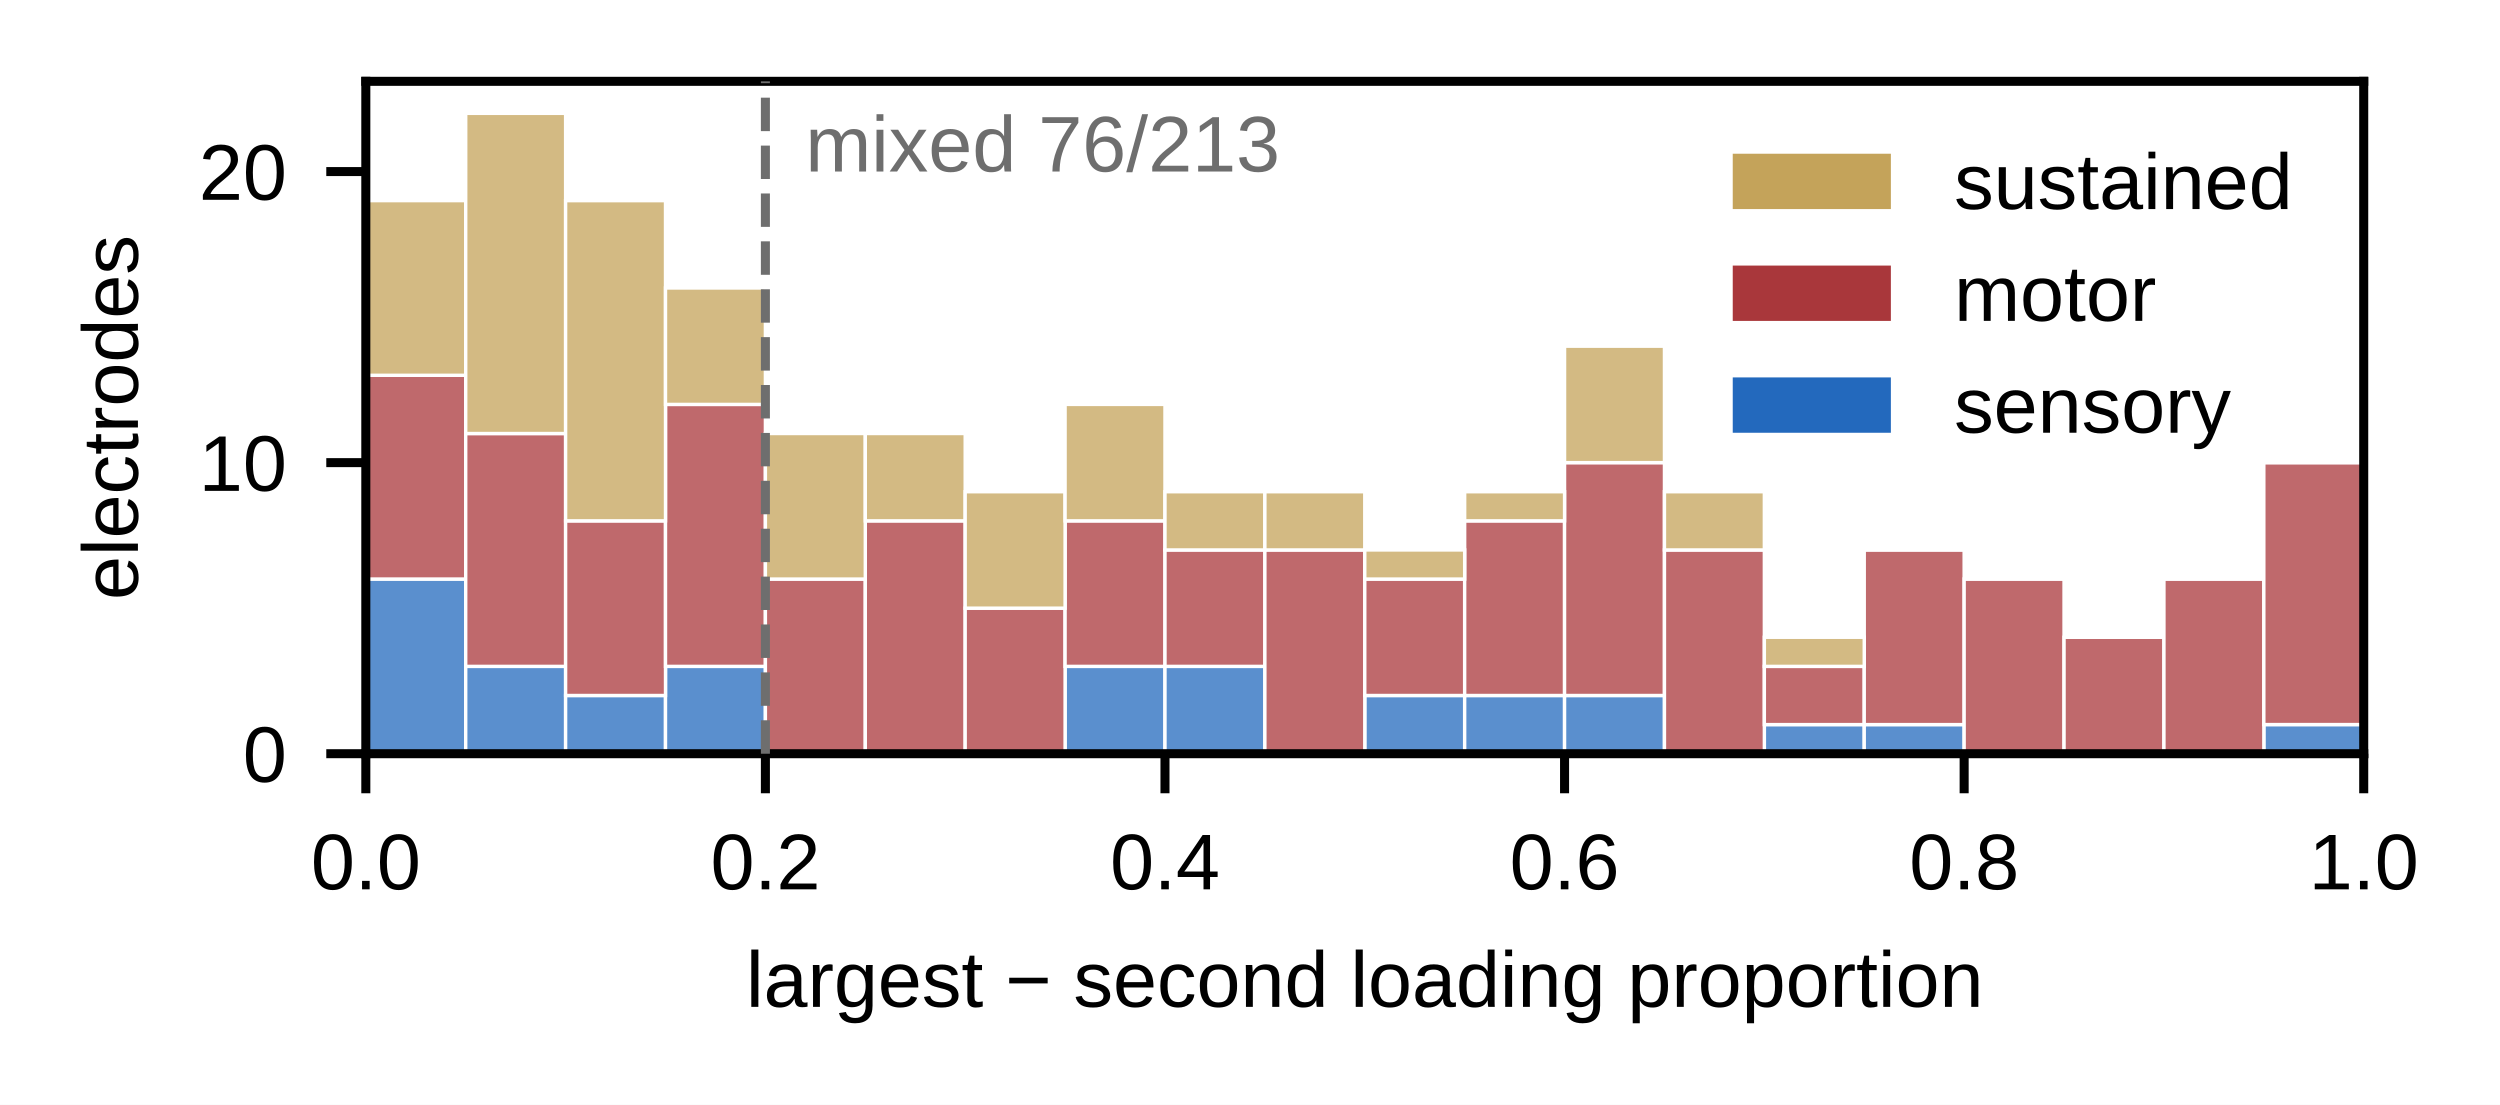
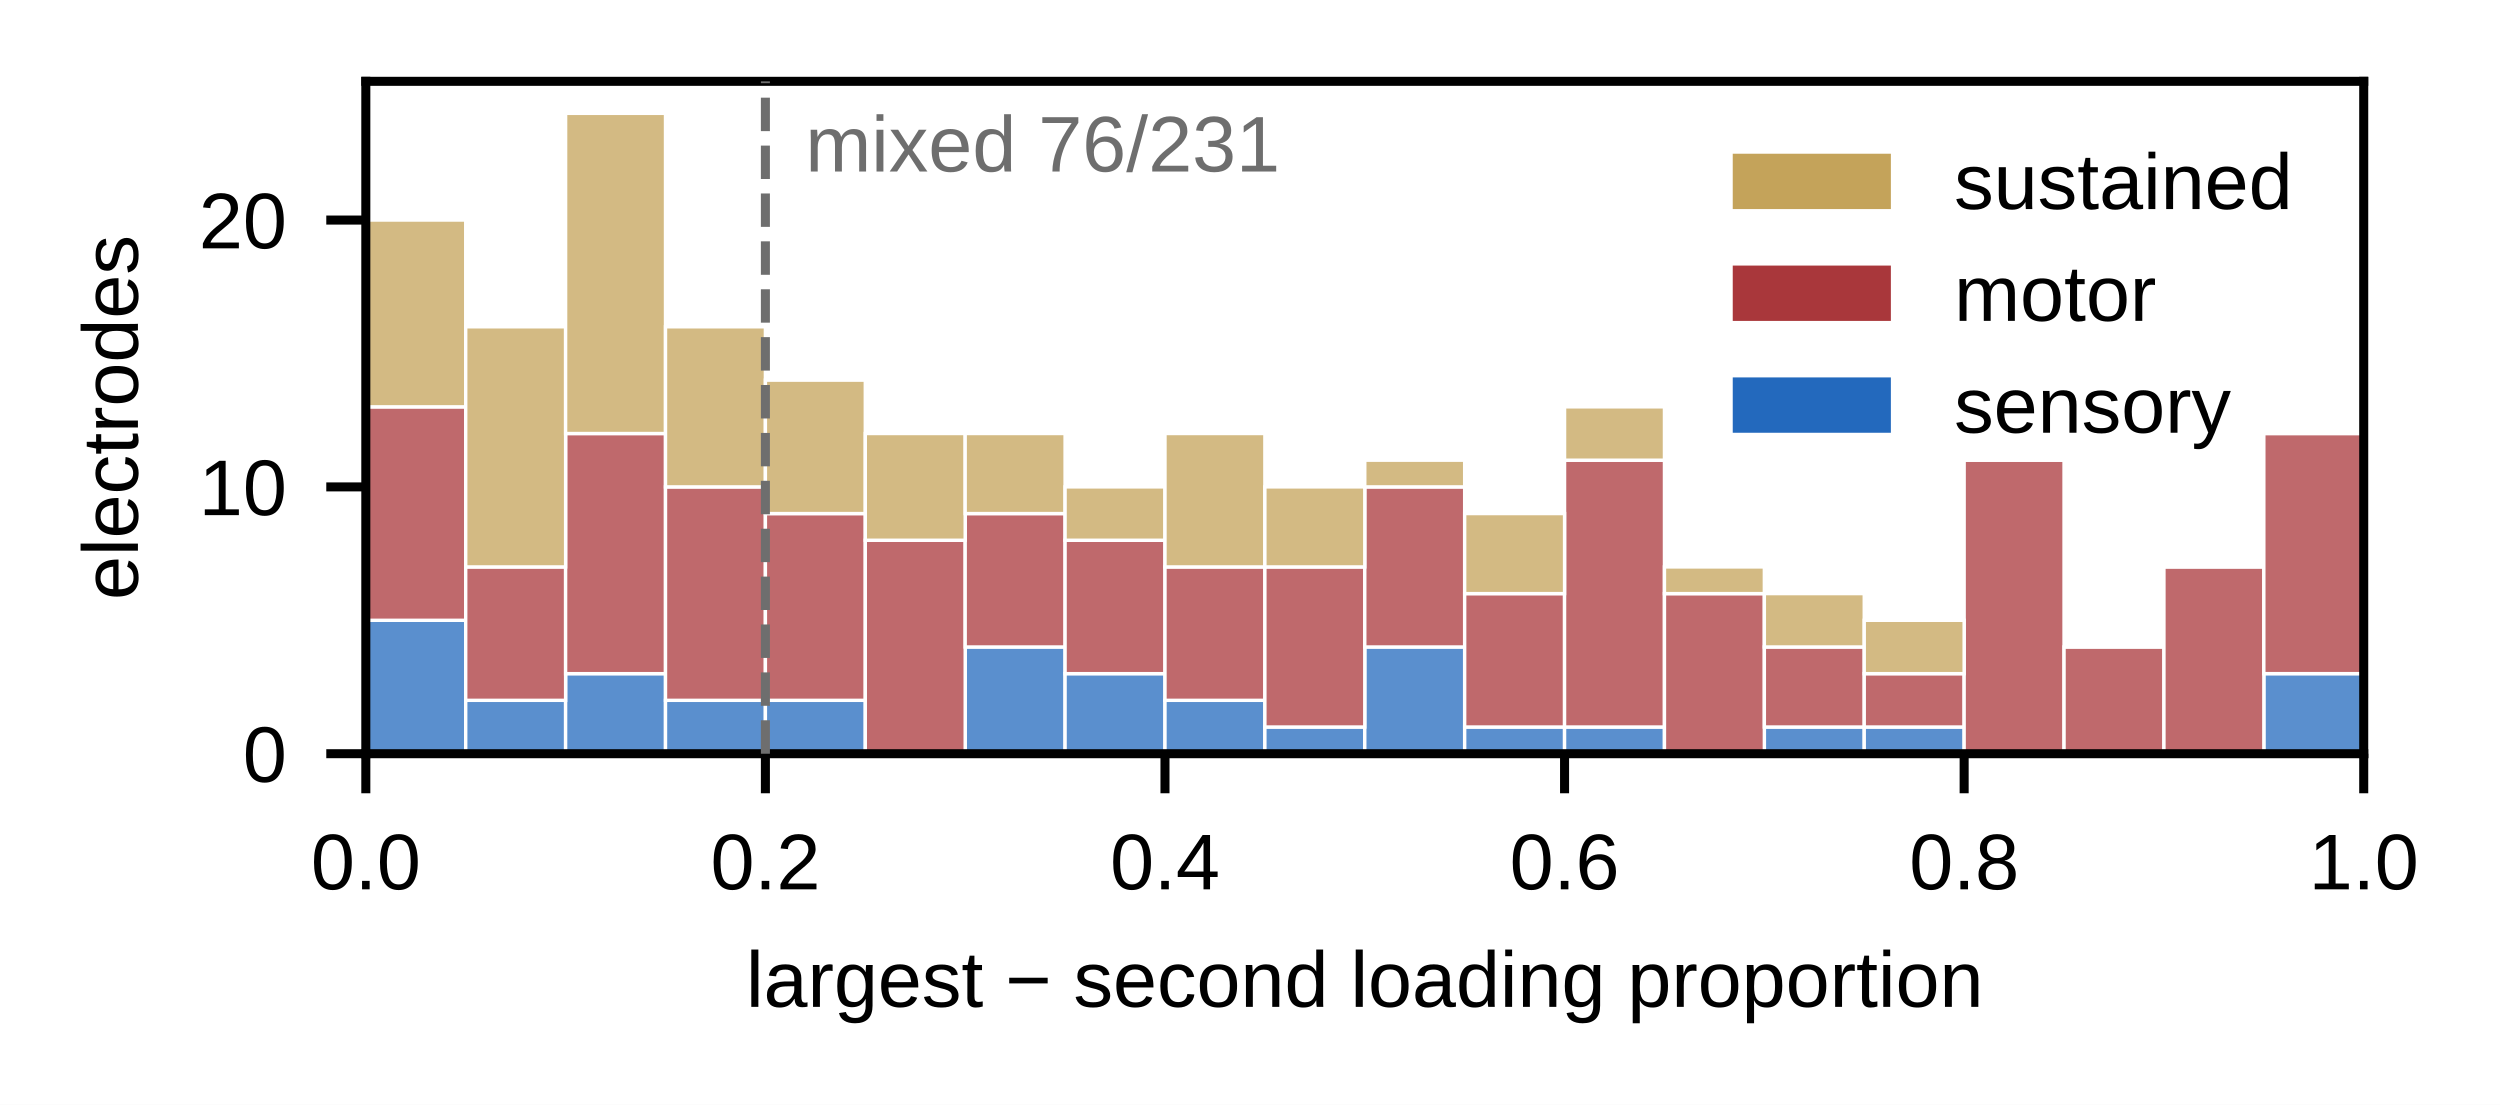
<svg xmlns="http://www.w3.org/2000/svg" xmlns:xlink="http://www.w3.org/1999/xlink" width="221.334pt" height="97.813pt" viewBox="0 0 221.334 97.813" version="1.1">
  <defs>
    <style type="text/css">*{stroke-linejoin: round; stroke-linecap: butt}</style>
  </defs>
  <g id="figure_1">
    <g id="patch_1">
      <path d="M -0 97.813  L 221.334 97.813  L 221.334 0  L -0 0  z " style="fill: #ffffff" />
    </g>
    <g id="axes_1">
      <g id="patch_2">
        <path d="M 32.387 66.728  L 209.269 66.728  L 209.269 7.2  L 32.387 7.2  z " style="fill: #ffffff" />
      </g>
      <g id="patch_3">
-         <path d="M 32.387 66.728  L 41.231 66.728  L 41.231 51.266  L 32.387 51.266  z " clip-path="url(#paea8c0e486)" style="fill: #2369bd; fill-opacity: 0.75; stroke: #ffffff; stroke-width: 0.3; stroke-linejoin: miter" />
+         <path d="M 32.387 66.728  L 41.231 66.728  L 41.231 54.917  L 32.387 54.917  z " clip-path="url(#p8aa6e15b22)" style="fill: #2369bd; fill-opacity: 0.75; stroke: #ffffff; stroke-width: 0.3; stroke-linejoin: miter" />
      </g>
      <g id="patch_4">
-         <path d="M 41.231 66.728  L 50.075 66.728  L 50.075 58.997  L 41.231 58.997  z " clip-path="url(#paea8c0e486)" style="fill: #2369bd; fill-opacity: 0.75; stroke: #ffffff; stroke-width: 0.3; stroke-linejoin: miter" />
+         <path d="M 41.231 66.728  L 50.075 66.728  L 50.075 62.003  L 41.231 62.003  z " clip-path="url(#p8aa6e15b22)" style="fill: #2369bd; fill-opacity: 0.75; stroke: #ffffff; stroke-width: 0.3; stroke-linejoin: miter" />
      </g>
      <g id="patch_5">
-         <path d="M 50.075 66.728  L 58.919 66.728  L 58.919 61.574  L 50.075 61.574  z " clip-path="url(#paea8c0e486)" style="fill: #2369bd; fill-opacity: 0.75; stroke: #ffffff; stroke-width: 0.3; stroke-linejoin: miter" />
+         <path d="M 50.075 66.728  L 58.919 66.728  L 58.919 59.641  L 50.075 59.641  z " clip-path="url(#p8aa6e15b22)" style="fill: #2369bd; fill-opacity: 0.75; stroke: #ffffff; stroke-width: 0.3; stroke-linejoin: miter" />
      </g>
      <g id="patch_6">
-         <path d="M 58.919 66.728  L 67.763 66.728  L 67.763 58.997  L 58.919 58.997  z " clip-path="url(#paea8c0e486)" style="fill: #2369bd; fill-opacity: 0.75; stroke: #ffffff; stroke-width: 0.3; stroke-linejoin: miter" />
+         <path d="M 58.919 66.728  L 67.763 66.728  L 67.763 62.003  L 58.919 62.003  z " clip-path="url(#p8aa6e15b22)" style="fill: #2369bd; fill-opacity: 0.75; stroke: #ffffff; stroke-width: 0.3; stroke-linejoin: miter" />
      </g>
      <g id="patch_7">
-         <path d="M 67.763 66.728  L 76.608 66.728  L 76.608 66.728  L 67.763 66.728  z " clip-path="url(#paea8c0e486)" style="fill: #2369bd; fill-opacity: 0.75; stroke: #ffffff; stroke-width: 0.3; stroke-linejoin: miter" />
+         <path d="M 67.763 66.728  L 76.608 66.728  L 76.608 62.003  L 67.763 62.003  z " clip-path="url(#p8aa6e15b22)" style="fill: #2369bd; fill-opacity: 0.75; stroke: #ffffff; stroke-width: 0.3; stroke-linejoin: miter" />
      </g>
      <g id="patch_8">
-         <path d="M 76.608 66.728  L 85.452 66.728  L 85.452 66.728  L 76.608 66.728  z " clip-path="url(#paea8c0e486)" style="fill: #2369bd; fill-opacity: 0.75; stroke: #ffffff; stroke-width: 0.3; stroke-linejoin: miter" />
+         <path d="M 76.608 66.728  L 85.452 66.728  L 85.452 66.728  L 76.608 66.728  z " clip-path="url(#p8aa6e15b22)" style="fill: #2369bd; fill-opacity: 0.75; stroke: #ffffff; stroke-width: 0.3; stroke-linejoin: miter" />
      </g>
      <g id="patch_9">
-         <path d="M 85.452 66.728  L 94.296 66.728  L 94.296 66.728  L 85.452 66.728  z " clip-path="url(#paea8c0e486)" style="fill: #2369bd; fill-opacity: 0.75; stroke: #ffffff; stroke-width: 0.3; stroke-linejoin: miter" />
+         <path d="M 85.452 66.728  L 94.296 66.728  L 94.296 57.279  L 85.452 57.279  z " clip-path="url(#p8aa6e15b22)" style="fill: #2369bd; fill-opacity: 0.75; stroke: #ffffff; stroke-width: 0.3; stroke-linejoin: miter" />
      </g>
      <g id="patch_10">
-         <path d="M 94.296 66.728  L 103.14 66.728  L 103.14 58.997  L 94.296 58.997  z " clip-path="url(#paea8c0e486)" style="fill: #2369bd; fill-opacity: 0.75; stroke: #ffffff; stroke-width: 0.3; stroke-linejoin: miter" />
+         <path d="M 94.296 66.728  L 103.14 66.728  L 103.14 59.641  L 94.296 59.641  z " clip-path="url(#p8aa6e15b22)" style="fill: #2369bd; fill-opacity: 0.75; stroke: #ffffff; stroke-width: 0.3; stroke-linejoin: miter" />
      </g>
      <g id="patch_11">
-         <path d="M 103.14 66.728  L 111.984 66.728  L 111.984 58.997  L 103.14 58.997  z " clip-path="url(#paea8c0e486)" style="fill: #2369bd; fill-opacity: 0.75; stroke: #ffffff; stroke-width: 0.3; stroke-linejoin: miter" />
+         <path d="M 103.14 66.728  L 111.984 66.728  L 111.984 62.003  L 103.14 62.003  z " clip-path="url(#p8aa6e15b22)" style="fill: #2369bd; fill-opacity: 0.75; stroke: #ffffff; stroke-width: 0.3; stroke-linejoin: miter" />
      </g>
      <g id="patch_12">
-         <path d="M 111.984 66.728  L 120.828 66.728  L 120.828 66.728  L 111.984 66.728  z " clip-path="url(#paea8c0e486)" style="fill: #2369bd; fill-opacity: 0.75; stroke: #ffffff; stroke-width: 0.3; stroke-linejoin: miter" />
+         <path d="M 111.984 66.728  L 120.828 66.728  L 120.828 64.365  L 111.984 64.365  z " clip-path="url(#p8aa6e15b22)" style="fill: #2369bd; fill-opacity: 0.75; stroke: #ffffff; stroke-width: 0.3; stroke-linejoin: miter" />
      </g>
      <g id="patch_13">
-         <path d="M 120.828 66.728  L 129.672 66.728  L 129.672 61.574  L 120.828 61.574  z " clip-path="url(#paea8c0e486)" style="fill: #2369bd; fill-opacity: 0.75; stroke: #ffffff; stroke-width: 0.3; stroke-linejoin: miter" />
+         <path d="M 120.828 66.728  L 129.672 66.728  L 129.672 57.279  L 120.828 57.279  z " clip-path="url(#p8aa6e15b22)" style="fill: #2369bd; fill-opacity: 0.75; stroke: #ffffff; stroke-width: 0.3; stroke-linejoin: miter" />
      </g>
      <g id="patch_14">
-         <path d="M 129.672 66.728  L 138.516 66.728  L 138.516 61.574  L 129.672 61.574  z " clip-path="url(#paea8c0e486)" style="fill: #2369bd; fill-opacity: 0.75; stroke: #ffffff; stroke-width: 0.3; stroke-linejoin: miter" />
+         <path d="M 129.672 66.728  L 138.516 66.728  L 138.516 64.365  L 129.672 64.365  z " clip-path="url(#p8aa6e15b22)" style="fill: #2369bd; fill-opacity: 0.75; stroke: #ffffff; stroke-width: 0.3; stroke-linejoin: miter" />
      </g>
      <g id="patch_15">
-         <path d="M 138.516 66.728  L 147.36 66.728  L 147.36 61.574  L 138.516 61.574  z " clip-path="url(#paea8c0e486)" style="fill: #2369bd; fill-opacity: 0.75; stroke: #ffffff; stroke-width: 0.3; stroke-linejoin: miter" />
+         <path d="M 138.516 66.728  L 147.36 66.728  L 147.36 64.365  L 138.516 64.365  z " clip-path="url(#p8aa6e15b22)" style="fill: #2369bd; fill-opacity: 0.75; stroke: #ffffff; stroke-width: 0.3; stroke-linejoin: miter" />
      </g>
      <g id="patch_16">
-         <path d="M 147.36 66.728  L 156.204 66.728  L 156.204 66.728  L 147.36 66.728  z " clip-path="url(#paea8c0e486)" style="fill: #2369bd; fill-opacity: 0.75; stroke: #ffffff; stroke-width: 0.3; stroke-linejoin: miter" />
+         <path d="M 147.36 66.728  L 156.204 66.728  L 156.204 66.728  L 147.36 66.728  z " clip-path="url(#p8aa6e15b22)" style="fill: #2369bd; fill-opacity: 0.75; stroke: #ffffff; stroke-width: 0.3; stroke-linejoin: miter" />
      </g>
      <g id="patch_17">
-         <path d="M 156.204 66.728  L 165.048 66.728  L 165.048 64.151  L 156.204 64.151  z " clip-path="url(#paea8c0e486)" style="fill: #2369bd; fill-opacity: 0.75; stroke: #ffffff; stroke-width: 0.3; stroke-linejoin: miter" />
+         <path d="M 156.204 66.728  L 165.048 66.728  L 165.048 64.365  L 156.204 64.365  z " clip-path="url(#p8aa6e15b22)" style="fill: #2369bd; fill-opacity: 0.75; stroke: #ffffff; stroke-width: 0.3; stroke-linejoin: miter" />
      </g>
      <g id="patch_18">
-         <path d="M 165.048 66.728  L 173.893 66.728  L 173.893 64.151  L 165.048 64.151  z " clip-path="url(#paea8c0e486)" style="fill: #2369bd; fill-opacity: 0.75; stroke: #ffffff; stroke-width: 0.3; stroke-linejoin: miter" />
+         <path d="M 165.048 66.728  L 173.893 66.728  L 173.893 64.365  L 165.048 64.365  z " clip-path="url(#p8aa6e15b22)" style="fill: #2369bd; fill-opacity: 0.75; stroke: #ffffff; stroke-width: 0.3; stroke-linejoin: miter" />
      </g>
      <g id="patch_19">
-         <path d="M 173.893 66.728  L 182.737 66.728  L 182.737 66.728  L 173.893 66.728  z " clip-path="url(#paea8c0e486)" style="fill: #2369bd; fill-opacity: 0.75; stroke: #ffffff; stroke-width: 0.3; stroke-linejoin: miter" />
+         <path d="M 173.893 66.728  L 182.737 66.728  L 182.737 66.728  L 173.893 66.728  z " clip-path="url(#p8aa6e15b22)" style="fill: #2369bd; fill-opacity: 0.75; stroke: #ffffff; stroke-width: 0.3; stroke-linejoin: miter" />
      </g>
      <g id="patch_20">
-         <path d="M 182.737 66.728  L 191.581 66.728  L 191.581 66.728  L 182.737 66.728  z " clip-path="url(#paea8c0e486)" style="fill: #2369bd; fill-opacity: 0.75; stroke: #ffffff; stroke-width: 0.3; stroke-linejoin: miter" />
+         <path d="M 182.737 66.728  L 191.581 66.728  L 191.581 66.728  L 182.737 66.728  z " clip-path="url(#p8aa6e15b22)" style="fill: #2369bd; fill-opacity: 0.75; stroke: #ffffff; stroke-width: 0.3; stroke-linejoin: miter" />
      </g>
      <g id="patch_21">
-         <path d="M 191.581 66.728  L 200.425 66.728  L 200.425 66.728  L 191.581 66.728  z " clip-path="url(#paea8c0e486)" style="fill: #2369bd; fill-opacity: 0.75; stroke: #ffffff; stroke-width: 0.3; stroke-linejoin: miter" />
+         <path d="M 191.581 66.728  L 200.425 66.728  L 200.425 66.728  L 191.581 66.728  z " clip-path="url(#p8aa6e15b22)" style="fill: #2369bd; fill-opacity: 0.75; stroke: #ffffff; stroke-width: 0.3; stroke-linejoin: miter" />
      </g>
      <g id="patch_22">
-         <path d="M 200.425 66.728  L 209.269 66.728  L 209.269 64.151  L 200.425 64.151  z " clip-path="url(#paea8c0e486)" style="fill: #2369bd; fill-opacity: 0.75; stroke: #ffffff; stroke-width: 0.3; stroke-linejoin: miter" />
+         <path d="M 200.425 66.728  L 209.269 66.728  L 209.269 59.641  L 200.425 59.641  z " clip-path="url(#p8aa6e15b22)" style="fill: #2369bd; fill-opacity: 0.75; stroke: #ffffff; stroke-width: 0.3; stroke-linejoin: miter" />
      </g>
      <g id="patch_23">
-         <path d="M 32.387 51.266  L 41.231 51.266  L 41.231 33.227  L 32.387 33.227  z " clip-path="url(#paea8c0e486)" style="fill: #a9373b; fill-opacity: 0.75; stroke: #ffffff; stroke-width: 0.3; stroke-linejoin: miter" />
+         <path d="M 32.387 54.917  L 41.231 54.917  L 41.231 36.019  L 32.387 36.019  z " clip-path="url(#p8aa6e15b22)" style="fill: #a9373b; fill-opacity: 0.75; stroke: #ffffff; stroke-width: 0.3; stroke-linejoin: miter" />
      </g>
      <g id="patch_24">
-         <path d="M 41.231 58.997  L 50.075 58.997  L 50.075 38.381  L 41.231 38.381  z " clip-path="url(#paea8c0e486)" style="fill: #a9373b; fill-opacity: 0.75; stroke: #ffffff; stroke-width: 0.3; stroke-linejoin: miter" />
+         <path d="M 41.231 62.003  L 50.075 62.003  L 50.075 50.192  L 41.231 50.192  z " clip-path="url(#p8aa6e15b22)" style="fill: #a9373b; fill-opacity: 0.75; stroke: #ffffff; stroke-width: 0.3; stroke-linejoin: miter" />
      </g>
      <g id="patch_25">
-         <path d="M 50.075 61.574  L 58.919 61.574  L 58.919 46.112  L 50.075 46.112  z " clip-path="url(#paea8c0e486)" style="fill: #a9373b; fill-opacity: 0.75; stroke: #ffffff; stroke-width: 0.3; stroke-linejoin: miter" />
+         <path d="M 50.075 59.641  L 58.919 59.641  L 58.919 38.381  L 50.075 38.381  z " clip-path="url(#p8aa6e15b22)" style="fill: #a9373b; fill-opacity: 0.75; stroke: #ffffff; stroke-width: 0.3; stroke-linejoin: miter" />
      </g>
      <g id="patch_26">
-         <path d="M 58.919 58.997  L 67.763 58.997  L 67.763 35.804  L 58.919 35.804  z " clip-path="url(#paea8c0e486)" style="fill: #a9373b; fill-opacity: 0.75; stroke: #ffffff; stroke-width: 0.3; stroke-linejoin: miter" />
+         <path d="M 58.919 62.003  L 67.763 62.003  L 67.763 43.106  L 58.919 43.106  z " clip-path="url(#p8aa6e15b22)" style="fill: #a9373b; fill-opacity: 0.75; stroke: #ffffff; stroke-width: 0.3; stroke-linejoin: miter" />
      </g>
      <g id="patch_27">
-         <path d="M 67.763 66.728  L 76.608 66.728  L 76.608 51.266  L 67.763 51.266  z " clip-path="url(#paea8c0e486)" style="fill: #a9373b; fill-opacity: 0.75; stroke: #ffffff; stroke-width: 0.3; stroke-linejoin: miter" />
+         <path d="M 67.763 62.003  L 76.608 62.003  L 76.608 45.468  L 67.763 45.468  z " clip-path="url(#p8aa6e15b22)" style="fill: #a9373b; fill-opacity: 0.75; stroke: #ffffff; stroke-width: 0.3; stroke-linejoin: miter" />
      </g>
      <g id="patch_28">
-         <path d="M 76.608 66.728  L 85.452 66.728  L 85.452 46.112  L 76.608 46.112  z " clip-path="url(#paea8c0e486)" style="fill: #a9373b; fill-opacity: 0.75; stroke: #ffffff; stroke-width: 0.3; stroke-linejoin: miter" />
+         <path d="M 76.608 66.728  L 85.452 66.728  L 85.452 47.83  L 76.608 47.83  z " clip-path="url(#p8aa6e15b22)" style="fill: #a9373b; fill-opacity: 0.75; stroke: #ffffff; stroke-width: 0.3; stroke-linejoin: miter" />
      </g>
      <g id="patch_29">
-         <path d="M 85.452 66.728  L 94.296 66.728  L 94.296 53.843  L 85.452 53.843  z " clip-path="url(#paea8c0e486)" style="fill: #a9373b; fill-opacity: 0.75; stroke: #ffffff; stroke-width: 0.3; stroke-linejoin: miter" />
+         <path d="M 85.452 57.279  L 94.296 57.279  L 94.296 45.468  L 85.452 45.468  z " clip-path="url(#p8aa6e15b22)" style="fill: #a9373b; fill-opacity: 0.75; stroke: #ffffff; stroke-width: 0.3; stroke-linejoin: miter" />
      </g>
      <g id="patch_30">
-         <path d="M 94.296 58.997  L 103.14 58.997  L 103.14 46.112  L 94.296 46.112  z " clip-path="url(#paea8c0e486)" style="fill: #a9373b; fill-opacity: 0.75; stroke: #ffffff; stroke-width: 0.3; stroke-linejoin: miter" />
+         <path d="M 94.296 59.641  L 103.14 59.641  L 103.14 47.83  L 94.296 47.83  z " clip-path="url(#p8aa6e15b22)" style="fill: #a9373b; fill-opacity: 0.75; stroke: #ffffff; stroke-width: 0.3; stroke-linejoin: miter" />
      </g>
      <g id="patch_31">
-         <path d="M 103.14 58.997  L 111.984 58.997  L 111.984 48.689  L 103.14 48.689  z " clip-path="url(#paea8c0e486)" style="fill: #a9373b; fill-opacity: 0.75; stroke: #ffffff; stroke-width: 0.3; stroke-linejoin: miter" />
+         <path d="M 103.14 62.003  L 111.984 62.003  L 111.984 50.192  L 103.14 50.192  z " clip-path="url(#p8aa6e15b22)" style="fill: #a9373b; fill-opacity: 0.75; stroke: #ffffff; stroke-width: 0.3; stroke-linejoin: miter" />
      </g>
      <g id="patch_32">
-         <path d="M 111.984 66.728  L 120.828 66.728  L 120.828 48.689  L 111.984 48.689  z " clip-path="url(#paea8c0e486)" style="fill: #a9373b; fill-opacity: 0.75; stroke: #ffffff; stroke-width: 0.3; stroke-linejoin: miter" />
+         <path d="M 111.984 64.365  L 120.828 64.365  L 120.828 50.192  L 111.984 50.192  z " clip-path="url(#p8aa6e15b22)" style="fill: #a9373b; fill-opacity: 0.75; stroke: #ffffff; stroke-width: 0.3; stroke-linejoin: miter" />
      </g>
      <g id="patch_33">
-         <path d="M 120.828 61.574  L 129.672 61.574  L 129.672 51.266  L 120.828 51.266  z " clip-path="url(#paea8c0e486)" style="fill: #a9373b; fill-opacity: 0.75; stroke: #ffffff; stroke-width: 0.3; stroke-linejoin: miter" />
+         <path d="M 120.828 57.279  L 129.672 57.279  L 129.672 43.106  L 120.828 43.106  z " clip-path="url(#p8aa6e15b22)" style="fill: #a9373b; fill-opacity: 0.75; stroke: #ffffff; stroke-width: 0.3; stroke-linejoin: miter" />
      </g>
      <g id="patch_34">
-         <path d="M 129.672 61.574  L 138.516 61.574  L 138.516 46.112  L 129.672 46.112  z " clip-path="url(#paea8c0e486)" style="fill: #a9373b; fill-opacity: 0.75; stroke: #ffffff; stroke-width: 0.3; stroke-linejoin: miter" />
+         <path d="M 129.672 64.365  L 138.516 64.365  L 138.516 52.554  L 129.672 52.554  z " clip-path="url(#p8aa6e15b22)" style="fill: #a9373b; fill-opacity: 0.75; stroke: #ffffff; stroke-width: 0.3; stroke-linejoin: miter" />
      </g>
      <g id="patch_35">
-         <path d="M 138.516 61.574  L 147.36 61.574  L 147.36 40.958  L 138.516 40.958  z " clip-path="url(#paea8c0e486)" style="fill: #a9373b; fill-opacity: 0.75; stroke: #ffffff; stroke-width: 0.3; stroke-linejoin: miter" />
+         <path d="M 138.516 64.365  L 147.36 64.365  L 147.36 40.743  L 138.516 40.743  z " clip-path="url(#p8aa6e15b22)" style="fill: #a9373b; fill-opacity: 0.75; stroke: #ffffff; stroke-width: 0.3; stroke-linejoin: miter" />
      </g>
      <g id="patch_36">
-         <path d="M 147.36 66.728  L 156.204 66.728  L 156.204 48.689  L 147.36 48.689  z " clip-path="url(#paea8c0e486)" style="fill: #a9373b; fill-opacity: 0.75; stroke: #ffffff; stroke-width: 0.3; stroke-linejoin: miter" />
+         <path d="M 147.36 66.728  L 156.204 66.728  L 156.204 52.554  L 147.36 52.554  z " clip-path="url(#p8aa6e15b22)" style="fill: #a9373b; fill-opacity: 0.75; stroke: #ffffff; stroke-width: 0.3; stroke-linejoin: miter" />
      </g>
      <g id="patch_37">
-         <path d="M 156.204 64.151  L 165.048 64.151  L 165.048 58.997  L 156.204 58.997  z " clip-path="url(#paea8c0e486)" style="fill: #a9373b; fill-opacity: 0.75; stroke: #ffffff; stroke-width: 0.3; stroke-linejoin: miter" />
+         <path d="M 156.204 64.365  L 165.048 64.365  L 165.048 57.279  L 156.204 57.279  z " clip-path="url(#p8aa6e15b22)" style="fill: #a9373b; fill-opacity: 0.75; stroke: #ffffff; stroke-width: 0.3; stroke-linejoin: miter" />
      </g>
      <g id="patch_38">
-         <path d="M 165.048 64.151  L 173.893 64.151  L 173.893 48.689  L 165.048 48.689  z " clip-path="url(#paea8c0e486)" style="fill: #a9373b; fill-opacity: 0.75; stroke: #ffffff; stroke-width: 0.3; stroke-linejoin: miter" />
+         <path d="M 165.048 64.365  L 173.893 64.365  L 173.893 59.641  L 165.048 59.641  z " clip-path="url(#p8aa6e15b22)" style="fill: #a9373b; fill-opacity: 0.75; stroke: #ffffff; stroke-width: 0.3; stroke-linejoin: miter" />
      </g>
      <g id="patch_39">
-         <path d="M 173.893 66.728  L 182.737 66.728  L 182.737 51.266  L 173.893 51.266  z " clip-path="url(#paea8c0e486)" style="fill: #a9373b; fill-opacity: 0.75; stroke: #ffffff; stroke-width: 0.3; stroke-linejoin: miter" />
+         <path d="M 173.893 66.728  L 182.737 66.728  L 182.737 40.743  L 173.893 40.743  z " clip-path="url(#p8aa6e15b22)" style="fill: #a9373b; fill-opacity: 0.75; stroke: #ffffff; stroke-width: 0.3; stroke-linejoin: miter" />
      </g>
      <g id="patch_40">
-         <path d="M 182.737 66.728  L 191.581 66.728  L 191.581 56.42  L 182.737 56.42  z " clip-path="url(#paea8c0e486)" style="fill: #a9373b; fill-opacity: 0.75; stroke: #ffffff; stroke-width: 0.3; stroke-linejoin: miter" />
+         <path d="M 182.737 66.728  L 191.581 66.728  L 191.581 57.279  L 182.737 57.279  z " clip-path="url(#p8aa6e15b22)" style="fill: #a9373b; fill-opacity: 0.75; stroke: #ffffff; stroke-width: 0.3; stroke-linejoin: miter" />
      </g>
      <g id="patch_41">
-         <path d="M 191.581 66.728  L 200.425 66.728  L 200.425 51.266  L 191.581 51.266  z " clip-path="url(#paea8c0e486)" style="fill: #a9373b; fill-opacity: 0.75; stroke: #ffffff; stroke-width: 0.3; stroke-linejoin: miter" />
+         <path d="M 191.581 66.728  L 200.425 66.728  L 200.425 50.192  L 191.581 50.192  z " clip-path="url(#p8aa6e15b22)" style="fill: #a9373b; fill-opacity: 0.75; stroke: #ffffff; stroke-width: 0.3; stroke-linejoin: miter" />
      </g>
      <g id="patch_42">
-         <path d="M 200.425 64.151  L 209.269 64.151  L 209.269 40.958  L 200.425 40.958  z " clip-path="url(#paea8c0e486)" style="fill: #a9373b; fill-opacity: 0.75; stroke: #ffffff; stroke-width: 0.3; stroke-linejoin: miter" />
+         <path d="M 200.425 59.641  L 209.269 59.641  L 209.269 38.381  L 200.425 38.381  z " clip-path="url(#p8aa6e15b22)" style="fill: #a9373b; fill-opacity: 0.75; stroke: #ffffff; stroke-width: 0.3; stroke-linejoin: miter" />
      </g>
      <g id="patch_43">
-         <path d="M 32.387 33.227  L 41.231 33.227  L 41.231 17.765  L 32.387 17.765  z " clip-path="url(#paea8c0e486)" style="fill: #c4a35a; fill-opacity: 0.75; stroke: #ffffff; stroke-width: 0.3; stroke-linejoin: miter" />
+         <path d="M 32.387 36.019  L 41.231 36.019  L 41.231 19.483  L 32.387 19.483  z " clip-path="url(#p8aa6e15b22)" style="fill: #c4a35a; fill-opacity: 0.75; stroke: #ffffff; stroke-width: 0.3; stroke-linejoin: miter" />
      </g>
      <g id="patch_44">
-         <path d="M 41.231 38.381  L 50.075 38.381  L 50.075 10.035  L 41.231 10.035  z " clip-path="url(#paea8c0e486)" style="fill: #c4a35a; fill-opacity: 0.75; stroke: #ffffff; stroke-width: 0.3; stroke-linejoin: miter" />
+         <path d="M 41.231 50.192  L 50.075 50.192  L 50.075 28.932  L 41.231 28.932  z " clip-path="url(#p8aa6e15b22)" style="fill: #c4a35a; fill-opacity: 0.75; stroke: #ffffff; stroke-width: 0.3; stroke-linejoin: miter" />
      </g>
      <g id="patch_45">
-         <path d="M 50.075 46.112  L 58.919 46.112  L 58.919 17.765  L 50.075 17.765  z " clip-path="url(#paea8c0e486)" style="fill: #c4a35a; fill-opacity: 0.75; stroke: #ffffff; stroke-width: 0.3; stroke-linejoin: miter" />
+         <path d="M 50.075 38.381  L 58.919 38.381  L 58.919 10.035  L 50.075 10.035  z " clip-path="url(#p8aa6e15b22)" style="fill: #c4a35a; fill-opacity: 0.75; stroke: #ffffff; stroke-width: 0.3; stroke-linejoin: miter" />
      </g>
      <g id="patch_46">
-         <path d="M 58.919 35.804  L 67.763 35.804  L 67.763 25.496  L 58.919 25.496  z " clip-path="url(#paea8c0e486)" style="fill: #c4a35a; fill-opacity: 0.75; stroke: #ffffff; stroke-width: 0.3; stroke-linejoin: miter" />
+         <path d="M 58.919 43.106  L 67.763 43.106  L 67.763 28.932  L 58.919 28.932  z " clip-path="url(#p8aa6e15b22)" style="fill: #c4a35a; fill-opacity: 0.75; stroke: #ffffff; stroke-width: 0.3; stroke-linejoin: miter" />
      </g>
      <g id="patch_47">
-         <path d="M 67.763 51.266  L 76.608 51.266  L 76.608 38.381  L 67.763 38.381  z " clip-path="url(#paea8c0e486)" style="fill: #c4a35a; fill-opacity: 0.75; stroke: #ffffff; stroke-width: 0.3; stroke-linejoin: miter" />
+         <path d="M 67.763 45.468  L 76.608 45.468  L 76.608 33.657  L 67.763 33.657  z " clip-path="url(#p8aa6e15b22)" style="fill: #c4a35a; fill-opacity: 0.75; stroke: #ffffff; stroke-width: 0.3; stroke-linejoin: miter" />
      </g>
      <g id="patch_48">
-         <path d="M 76.608 46.112  L 85.452 46.112  L 85.452 38.381  L 76.608 38.381  z " clip-path="url(#paea8c0e486)" style="fill: #c4a35a; fill-opacity: 0.75; stroke: #ffffff; stroke-width: 0.3; stroke-linejoin: miter" />
+         <path d="M 76.608 47.83  L 85.452 47.83  L 85.452 38.381  L 76.608 38.381  z " clip-path="url(#p8aa6e15b22)" style="fill: #c4a35a; fill-opacity: 0.75; stroke: #ffffff; stroke-width: 0.3; stroke-linejoin: miter" />
      </g>
      <g id="patch_49">
-         <path d="M 85.452 53.843  L 94.296 53.843  L 94.296 43.535  L 85.452 43.535  z " clip-path="url(#paea8c0e486)" style="fill: #c4a35a; fill-opacity: 0.75; stroke: #ffffff; stroke-width: 0.3; stroke-linejoin: miter" />
+         <path d="M 85.452 45.468  L 94.296 45.468  L 94.296 38.381  L 85.452 38.381  z " clip-path="url(#p8aa6e15b22)" style="fill: #c4a35a; fill-opacity: 0.75; stroke: #ffffff; stroke-width: 0.3; stroke-linejoin: miter" />
      </g>
      <g id="patch_50">
-         <path d="M 94.296 46.112  L 103.14 46.112  L 103.14 35.804  L 94.296 35.804  z " clip-path="url(#paea8c0e486)" style="fill: #c4a35a; fill-opacity: 0.75; stroke: #ffffff; stroke-width: 0.3; stroke-linejoin: miter" />
+         <path d="M 94.296 47.83  L 103.14 47.83  L 103.14 43.106  L 94.296 43.106  z " clip-path="url(#p8aa6e15b22)" style="fill: #c4a35a; fill-opacity: 0.75; stroke: #ffffff; stroke-width: 0.3; stroke-linejoin: miter" />
      </g>
      <g id="patch_51">
-         <path d="M 103.14 48.689  L 111.984 48.689  L 111.984 43.535  L 103.14 43.535  z " clip-path="url(#paea8c0e486)" style="fill: #c4a35a; fill-opacity: 0.75; stroke: #ffffff; stroke-width: 0.3; stroke-linejoin: miter" />
+         <path d="M 103.14 50.192  L 111.984 50.192  L 111.984 38.381  L 103.14 38.381  z " clip-path="url(#p8aa6e15b22)" style="fill: #c4a35a; fill-opacity: 0.75; stroke: #ffffff; stroke-width: 0.3; stroke-linejoin: miter" />
      </g>
      <g id="patch_52">
-         <path d="M 111.984 48.689  L 120.828 48.689  L 120.828 43.535  L 111.984 43.535  z " clip-path="url(#paea8c0e486)" style="fill: #c4a35a; fill-opacity: 0.75; stroke: #ffffff; stroke-width: 0.3; stroke-linejoin: miter" />
+         <path d="M 111.984 50.192  L 120.828 50.192  L 120.828 43.106  L 111.984 43.106  z " clip-path="url(#p8aa6e15b22)" style="fill: #c4a35a; fill-opacity: 0.75; stroke: #ffffff; stroke-width: 0.3; stroke-linejoin: miter" />
      </g>
      <g id="patch_53">
-         <path d="M 120.828 51.266  L 129.672 51.266  L 129.672 48.689  L 120.828 48.689  z " clip-path="url(#paea8c0e486)" style="fill: #c4a35a; fill-opacity: 0.75; stroke: #ffffff; stroke-width: 0.3; stroke-linejoin: miter" />
+         <path d="M 120.828 43.106  L 129.672 43.106  L 129.672 40.743  L 120.828 40.743  z " clip-path="url(#p8aa6e15b22)" style="fill: #c4a35a; fill-opacity: 0.75; stroke: #ffffff; stroke-width: 0.3; stroke-linejoin: miter" />
      </g>
      <g id="patch_54">
-         <path d="M 129.672 46.112  L 138.516 46.112  L 138.516 43.535  L 129.672 43.535  z " clip-path="url(#paea8c0e486)" style="fill: #c4a35a; fill-opacity: 0.75; stroke: #ffffff; stroke-width: 0.3; stroke-linejoin: miter" />
+         <path d="M 129.672 52.554  L 138.516 52.554  L 138.516 45.468  L 129.672 45.468  z " clip-path="url(#p8aa6e15b22)" style="fill: #c4a35a; fill-opacity: 0.75; stroke: #ffffff; stroke-width: 0.3; stroke-linejoin: miter" />
      </g>
      <g id="patch_55">
-         <path d="M 138.516 40.958  L 147.36 40.958  L 147.36 30.65  L 138.516 30.65  z " clip-path="url(#paea8c0e486)" style="fill: #c4a35a; fill-opacity: 0.75; stroke: #ffffff; stroke-width: 0.3; stroke-linejoin: miter" />
+         <path d="M 138.516 40.743  L 147.36 40.743  L 147.36 36.019  L 138.516 36.019  z " clip-path="url(#p8aa6e15b22)" style="fill: #c4a35a; fill-opacity: 0.75; stroke: #ffffff; stroke-width: 0.3; stroke-linejoin: miter" />
      </g>
      <g id="patch_56">
-         <path d="M 147.36 48.689  L 156.204 48.689  L 156.204 43.535  L 147.36 43.535  z " clip-path="url(#paea8c0e486)" style="fill: #c4a35a; fill-opacity: 0.75; stroke: #ffffff; stroke-width: 0.3; stroke-linejoin: miter" />
+         <path d="M 147.36 52.554  L 156.204 52.554  L 156.204 50.192  L 147.36 50.192  z " clip-path="url(#p8aa6e15b22)" style="fill: #c4a35a; fill-opacity: 0.75; stroke: #ffffff; stroke-width: 0.3; stroke-linejoin: miter" />
      </g>
      <g id="patch_57">
-         <path d="M 156.204 58.997  L 165.048 58.997  L 165.048 56.42  L 156.204 56.42  z " clip-path="url(#paea8c0e486)" style="fill: #c4a35a; fill-opacity: 0.75; stroke: #ffffff; stroke-width: 0.3; stroke-linejoin: miter" />
+         <path d="M 156.204 57.279  L 165.048 57.279  L 165.048 52.554  L 156.204 52.554  z " clip-path="url(#p8aa6e15b22)" style="fill: #c4a35a; fill-opacity: 0.75; stroke: #ffffff; stroke-width: 0.3; stroke-linejoin: miter" />
      </g>
      <g id="patch_58">
-         <path d="M 165.048 48.689  L 173.893 48.689  L 173.893 48.689  L 165.048 48.689  z " clip-path="url(#paea8c0e486)" style="fill: #c4a35a; fill-opacity: 0.75; stroke: #ffffff; stroke-width: 0.3; stroke-linejoin: miter" />
+         <path d="M 165.048 59.641  L 173.893 59.641  L 173.893 54.917  L 165.048 54.917  z " clip-path="url(#p8aa6e15b22)" style="fill: #c4a35a; fill-opacity: 0.75; stroke: #ffffff; stroke-width: 0.3; stroke-linejoin: miter" />
      </g>
      <g id="patch_59">
-         <path d="M 173.893 51.266  L 182.737 51.266  L 182.737 51.266  L 173.893 51.266  z " clip-path="url(#paea8c0e486)" style="fill: #c4a35a; fill-opacity: 0.75; stroke: #ffffff; stroke-width: 0.3; stroke-linejoin: miter" />
+         <path d="M 173.893 40.743  L 182.737 40.743  L 182.737 40.743  L 173.893 40.743  z " clip-path="url(#p8aa6e15b22)" style="fill: #c4a35a; fill-opacity: 0.75; stroke: #ffffff; stroke-width: 0.3; stroke-linejoin: miter" />
      </g>
      <g id="patch_60">
-         <path d="M 182.737 56.42  L 191.581 56.42  L 191.581 56.42  L 182.737 56.42  z " clip-path="url(#paea8c0e486)" style="fill: #c4a35a; fill-opacity: 0.75; stroke: #ffffff; stroke-width: 0.3; stroke-linejoin: miter" />
+         <path d="M 182.737 57.279  L 191.581 57.279  L 191.581 57.279  L 182.737 57.279  z " clip-path="url(#p8aa6e15b22)" style="fill: #c4a35a; fill-opacity: 0.75; stroke: #ffffff; stroke-width: 0.3; stroke-linejoin: miter" />
      </g>
      <g id="patch_61">
-         <path d="M 191.581 51.266  L 200.425 51.266  L 200.425 51.266  L 191.581 51.266  z " clip-path="url(#paea8c0e486)" style="fill: #c4a35a; fill-opacity: 0.75; stroke: #ffffff; stroke-width: 0.3; stroke-linejoin: miter" />
+         <path d="M 191.581 50.192  L 200.425 50.192  L 200.425 50.192  L 191.581 50.192  z " clip-path="url(#p8aa6e15b22)" style="fill: #c4a35a; fill-opacity: 0.75; stroke: #ffffff; stroke-width: 0.3; stroke-linejoin: miter" />
      </g>
      <g id="patch_62">
-         <path d="M 200.425 40.958  L 209.269 40.958  L 209.269 40.958  L 200.425 40.958  z " clip-path="url(#paea8c0e486)" style="fill: #c4a35a; fill-opacity: 0.75; stroke: #ffffff; stroke-width: 0.3; stroke-linejoin: miter" />
+         <path d="M 200.425 38.381  L 209.269 38.381  L 209.269 38.381  L 200.425 38.381  z " clip-path="url(#p8aa6e15b22)" style="fill: #c4a35a; fill-opacity: 0.75; stroke: #ffffff; stroke-width: 0.3; stroke-linejoin: miter" />
      </g>
      <g id="matplotlib.axis_1">
        <g id="xtick_1">
          <g id="line2d_1">
            <defs>
-               <path id="m8fd7f2b116" d="M 0 0  L 0 3.5  " style="stroke: #000000; stroke-width: 0.8" />
+               <path id="m65ca54afe2" d="M 0 0  L 0 3.5  " style="stroke: #000000; stroke-width: 0.8" />
            </defs>
            <g>
-               <use xlink:href="#m8fd7f2b116" x="32.387" y="66.728" style="stroke: #000000; stroke-width: 0.8" />
+               <use xlink:href="#m65ca54afe2" x="32.387" y="66.728" style="stroke: #000000; stroke-width: 0.8" />
            </g>
          </g>
          <g id="text_1">
            <text style="font-size: 7px; font-family: 'Arial', sans-serif; text-anchor: middle" x="32.387" y="78.738" transform="rotate(-0 32.38703 78.73803)">0.0</text>
          </g>
        </g>
        <g id="xtick_2">
          <g id="line2d_2">
            <g>
-               <use xlink:href="#m8fd7f2b116" x="67.763" y="66.728" style="stroke: #000000; stroke-width: 0.8" />
+               <use xlink:href="#m65ca54afe2" x="67.763" y="66.728" style="stroke: #000000; stroke-width: 0.8" />
            </g>
          </g>
          <g id="text_2">
            <text style="font-size: 7px; font-family: 'Arial', sans-serif; text-anchor: middle" x="67.763" y="78.738" transform="rotate(-0 67.76341 78.73803)">0.2</text>
          </g>
        </g>
        <g id="xtick_3">
          <g id="line2d_3">
            <g>
-               <use xlink:href="#m8fd7f2b116" x="103.14" y="66.728" style="stroke: #000000; stroke-width: 0.8" />
+               <use xlink:href="#m65ca54afe2" x="103.14" y="66.728" style="stroke: #000000; stroke-width: 0.8" />
            </g>
          </g>
          <g id="text_3">
            <text style="font-size: 7px; font-family: 'Arial', sans-serif; text-anchor: middle" x="103.14" y="78.738" transform="rotate(-0 103.1398 78.73803)">0.4</text>
          </g>
        </g>
        <g id="xtick_4">
          <g id="line2d_4">
            <g>
-               <use xlink:href="#m8fd7f2b116" x="138.516" y="66.728" style="stroke: #000000; stroke-width: 0.8" />
+               <use xlink:href="#m65ca54afe2" x="138.516" y="66.728" style="stroke: #000000; stroke-width: 0.8" />
            </g>
          </g>
          <g id="text_4">
            <text style="font-size: 7px; font-family: 'Arial', sans-serif; text-anchor: middle" x="138.516" y="78.738" transform="rotate(-0 138.5162 78.73803)">0.6</text>
          </g>
        </g>
        <g id="xtick_5">
          <g id="line2d_5">
            <g>
-               <use xlink:href="#m8fd7f2b116" x="173.893" y="66.728" style="stroke: #000000; stroke-width: 0.8" />
+               <use xlink:href="#m65ca54afe2" x="173.893" y="66.728" style="stroke: #000000; stroke-width: 0.8" />
            </g>
          </g>
          <g id="text_5">
            <text style="font-size: 7px; font-family: 'Arial', sans-serif; text-anchor: middle" x="173.893" y="78.738" transform="rotate(-0 173.8925 78.73803)">0.8</text>
          </g>
        </g>
        <g id="xtick_6">
          <g id="line2d_6">
            <g>
-               <use xlink:href="#m8fd7f2b116" x="209.269" y="66.728" style="stroke: #000000; stroke-width: 0.8" />
+               <use xlink:href="#m65ca54afe2" x="209.269" y="66.728" style="stroke: #000000; stroke-width: 0.8" />
            </g>
          </g>
          <g id="text_6">
            <text style="font-size: 7px; font-family: 'Arial', sans-serif; text-anchor: middle" x="209.269" y="78.738" transform="rotate(-0 209.2689 78.73803)">1.0</text>
          </g>
        </g>
        <g id="text_7">
          <text style="font-size: 7px; font-family: 'Arial', sans-serif; text-anchor: middle" x="120.828" y="89.14" transform="rotate(-0 120.828 89.13975)">largest − second loading proportion</text>
        </g>
      </g>
      <g id="matplotlib.axis_2">
        <g id="ytick_1">
          <g id="line2d_7">
            <defs>
-               <path id="m5a46cfbfa0" d="M 0 0  L -3.5 0  " style="stroke: #000000; stroke-width: 0.8" />
+               <path id="m45a80f6060" d="M 0 0  L -3.5 0  " style="stroke: #000000; stroke-width: 0.8" />
            </defs>
            <g>
-               <use xlink:href="#m5a46cfbfa0" x="32.387" y="66.728" style="stroke: #000000; stroke-width: 0.8" />
+               <use xlink:href="#m45a80f6060" x="32.387" y="66.728" style="stroke: #000000; stroke-width: 0.8" />
            </g>
          </g>
          <g id="text_8">
            <text style="font-size: 7px; font-family: 'Arial', sans-serif; text-anchor: end" x="25.387" y="69.233" transform="rotate(-0 25.38703 69.23279)">0</text>
          </g>
        </g>
        <g id="ytick_2">
          <g id="line2d_8">
            <g>
-               <use xlink:href="#m5a46cfbfa0" x="32.387" y="40.958" style="stroke: #000000; stroke-width: 0.8" />
+               <use xlink:href="#m45a80f6060" x="32.387" y="43.106" style="stroke: #000000; stroke-width: 0.8" />
            </g>
          </g>
          <g id="text_9">
-             <text style="font-size: 7px; font-family: 'Arial', sans-serif; text-anchor: end" x="25.387" y="43.463" transform="rotate(-0 25.38703 43.46329)">10</text>
+             <text style="font-size: 7px; font-family: 'Arial', sans-serif; text-anchor: end" x="25.387" y="45.611" transform="rotate(-0 25.38703 45.61075)">10</text>
          </g>
        </g>
        <g id="ytick_3">
          <g id="line2d_9">
            <g>
-               <use xlink:href="#m5a46cfbfa0" x="32.387" y="15.189" style="stroke: #000000; stroke-width: 0.8" />
+               <use xlink:href="#m45a80f6060" x="32.387" y="19.483" style="stroke: #000000; stroke-width: 0.8" />
            </g>
          </g>
          <g id="text_10">
-             <text style="font-size: 7px; font-family: 'Arial', sans-serif; text-anchor: end" x="25.387" y="17.694" transform="rotate(-0 25.38703 17.69378)">20</text>
+             <text style="font-size: 7px; font-family: 'Arial', sans-serif; text-anchor: end" x="25.387" y="21.989" transform="rotate(-0 25.38703 21.9887)">20</text>
          </g>
        </g>
        <g id="text_11">
          <text style="font-size: 7px; font-family: 'Arial', sans-serif; text-anchor: middle" x="12.21" y="36.964" transform="rotate(-90 12.21047 36.96378)">electrodes</text>
        </g>
      </g>
      <g id="patch_63">
        <path d="M 32.387 66.728  L 32.387 7.2  " style="fill: none; stroke: #000000; stroke-width: 0.8; stroke-linejoin: miter; stroke-linecap: square" />
      </g>
      <g id="patch_64">
        <path d="M 209.269 66.728  L 209.269 7.2  " style="fill: none; stroke: #000000; stroke-width: 0.8; stroke-linejoin: miter; stroke-linecap: square" />
      </g>
      <g id="patch_65">
        <path d="M 32.387 66.728  L 209.269 66.728  " style="fill: none; stroke: #000000; stroke-width: 0.8; stroke-linejoin: miter; stroke-linecap: square" />
      </g>
      <g id="patch_66">
        <path d="M 32.387 7.2  L 209.269 7.2  " style="fill: none; stroke: #000000; stroke-width: 0.8; stroke-linejoin: miter; stroke-linecap: square" />
      </g>
      <g id="line2d_10">
-         <path d="M 67.763 66.728  L 67.763 7.2  " clip-path="url(#paea8c0e486)" style="fill: none; stroke-dasharray: 2.96,1.28; stroke-dashoffset: 0; stroke: #6e6e6e; stroke-width: 0.8" />
+         <path d="M 67.763 66.728  L 67.763 7.2  " clip-path="url(#p8aa6e15b22)" style="fill: none; stroke-dasharray: 2.96,1.28; stroke-dashoffset: 0; stroke: #6e6e6e; stroke-width: 0.8" />
      </g>
      <g id="text_12">
-         <text style="font-size: 7px; font-family: 'Arial', sans-serif; text-anchor: start; fill: #6e6e6e" x="71.301" y="15.187" transform="rotate(-0 71.30105 15.18685)">mixed  76/213</text>
+         <text style="font-size: 7px; font-family: 'Arial', sans-serif; text-anchor: start; fill: #6e6e6e" x="71.301" y="15.187" transform="rotate(-0 71.30105 15.18685)">mixed  76/231</text>
      </g>
      <g id="legend_1">
        <g id="patch_67">
          <path d="M 153.406 18.51  L 167.406 18.51  L 167.406 13.61  L 153.406 13.61  z " style="fill: #c4a35a" />
        </g>
        <g id="text_13">
          <text style="font-size: 7px; font-family: 'Arial', sans-serif; text-anchor: start" x="173.006" y="18.51" transform="rotate(-0 173.0056 18.51047)">sustained</text>
        </g>
        <g id="patch_68">
          <path d="M 153.406 28.412  L 167.406 28.412  L 167.406 23.512  L 153.406 23.512  z " style="fill: #a9373b" />
        </g>
        <g id="text_14">
          <text style="font-size: 7px; font-family: 'Arial', sans-serif; text-anchor: start" x="173.006" y="28.412" transform="rotate(-0 173.0056 28.41219)">motor</text>
        </g>
        <g id="patch_69">
          <path d="M 153.406 38.314  L 167.406 38.314  L 167.406 33.414  L 153.406 33.414  z " style="fill: #2369bd" />
        </g>
        <g id="text_15">
          <text style="font-size: 7px; font-family: 'Arial', sans-serif; text-anchor: start" x="173.006" y="38.314" transform="rotate(-0 173.0056 38.31391)">sensory</text>
        </g>
      </g>
    </g>
  </g>
  <defs>
-     <clipPath id="paea8c0e486">
+     <clipPath id="p8aa6e15b22">
      <rect x="32.387" y="7.2" width="176.882" height="59.528" />
    </clipPath>
  </defs>
</svg>
